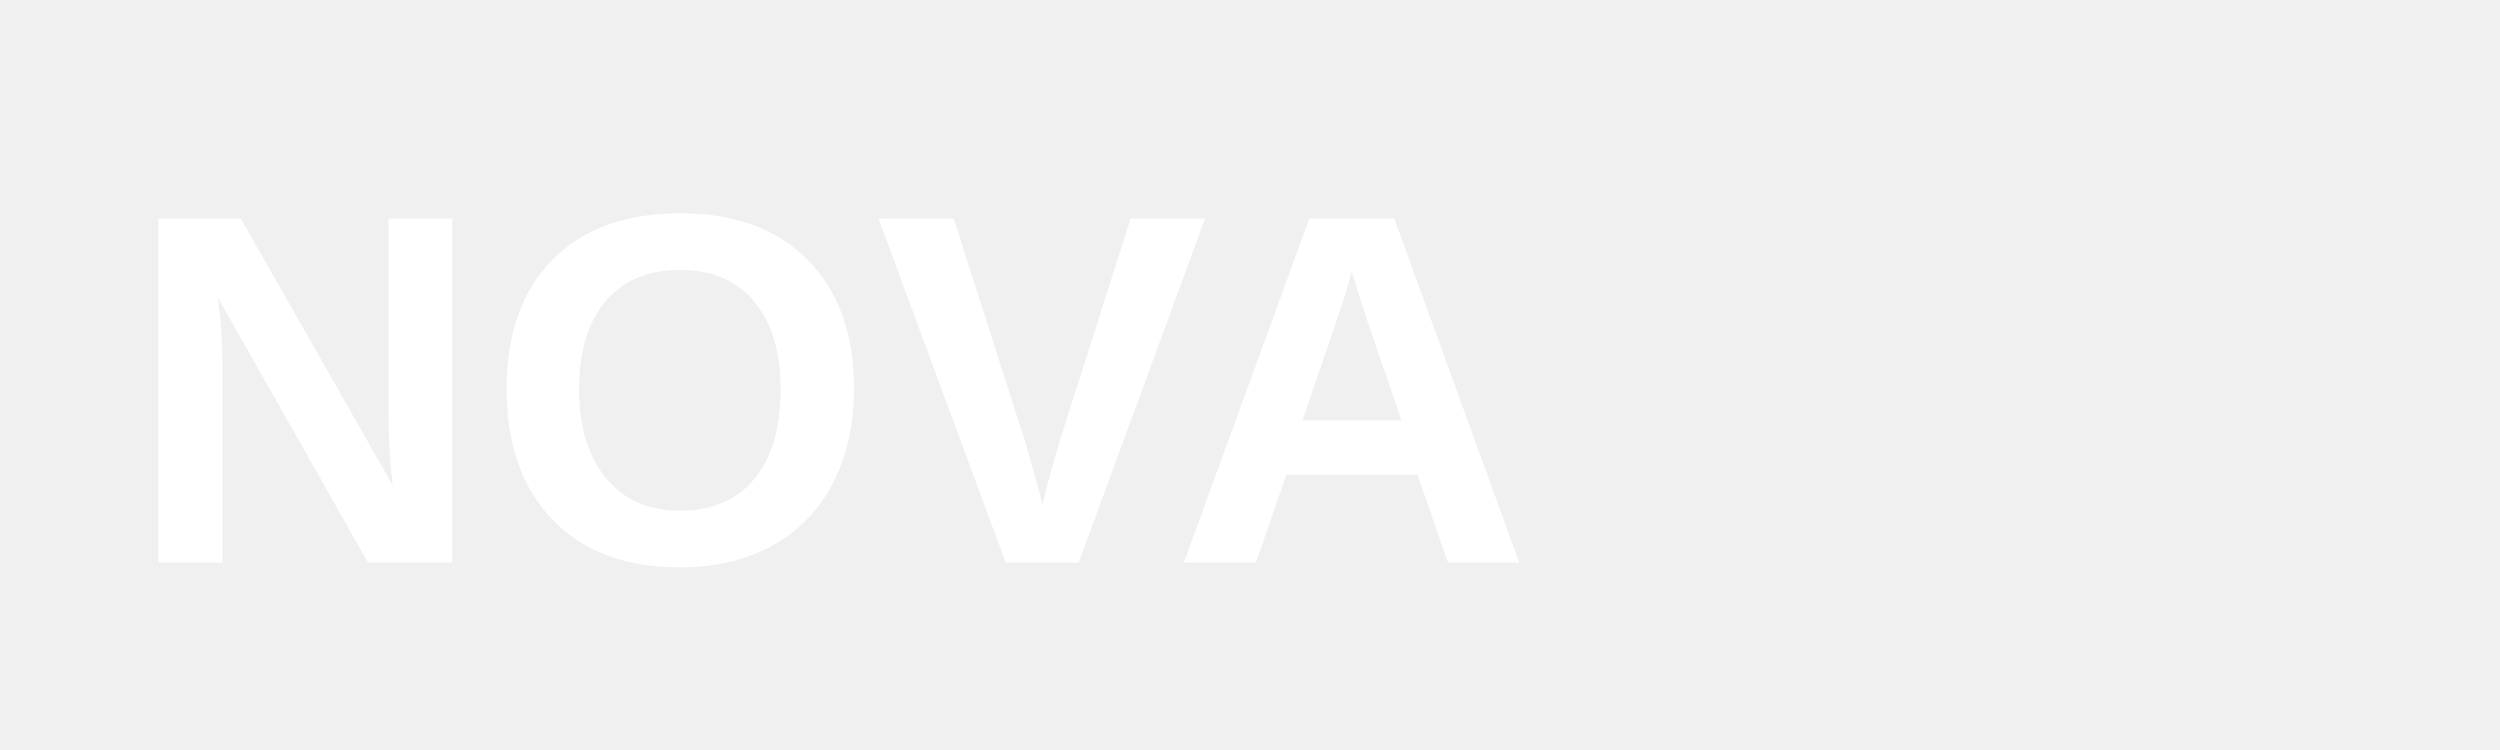
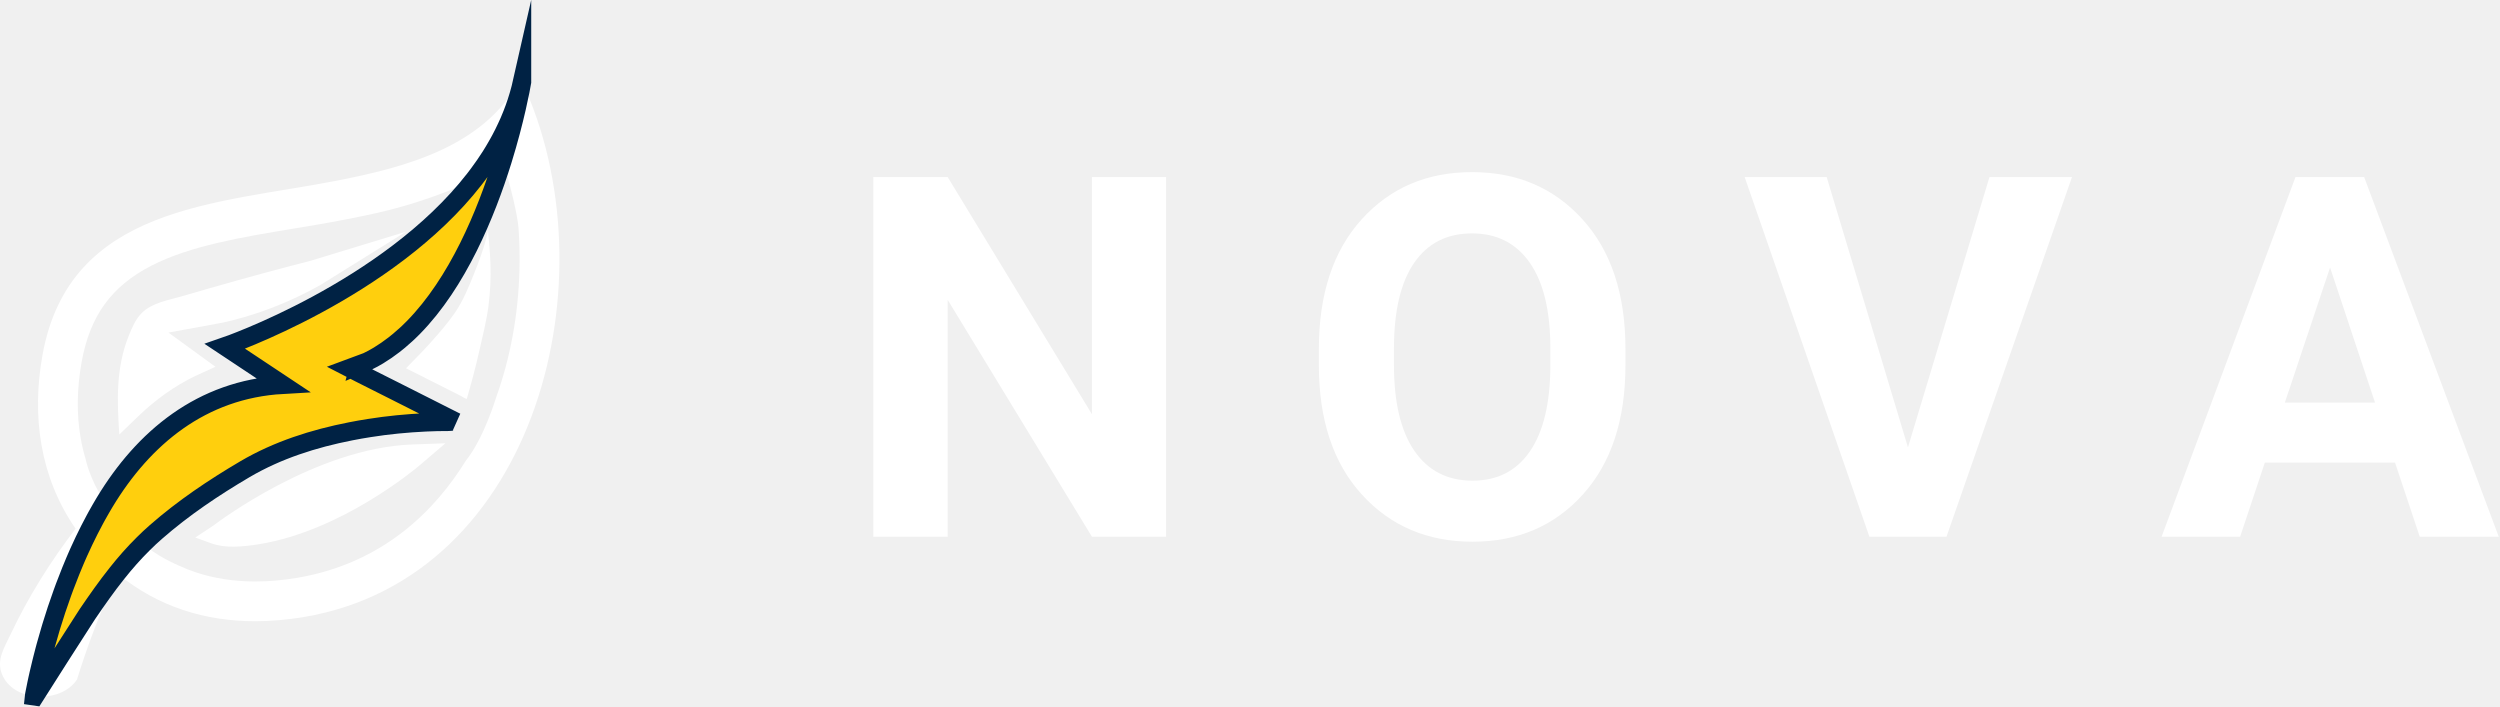
- <svg xmlns="http://www.w3.org/2000/svg" viewBox="0 0 200 60" width="200" height="60">
-   <style>
-     .text { fill: white; font-family: Arial, sans-serif; font-weight: bold; font-size: 40px; }
-   </style>
-   <text x="10" y="45" class="text">NOVA</text>
+ <svg xmlns="http://www.w3.org/2000/svg" id="a" viewBox="0 0 1088.72 307.61">
+   <g style="isolation:isolate;">
+     <text transform="translate(366.33 233.75)" style="fill:#fff; font-family:Roboto-Bold, Roboto; font-size:220.32px; font-weight:700; isolation:isolate; letter-spacing:.2em;">
+       <tspan x="0" y="0">N</tspan>
+     </text>
+     <text transform="translate(565.1 233.75)" style="fill:#fff; font-family:Roboto-Bold, Roboto; font-size:220.32px; font-weight:700; isolation:isolate; letter-spacing:.19em;">
+       <tspan x="0" y="0">O</tspan>
+     </text>
+     <text transform="translate(758.92 233.75)" style="fill:#fff; font-family:Roboto-Bold, Roboto; font-size:220.32px; font-weight:700; isolation:isolate; letter-spacing:.16em;">
+       <tspan x="0" y="0">V</tspan>
+     </text>
+     <text transform="translate(940.48 233.75)" style="fill:#fff; font-family:Roboto-Bold, Roboto; font-size:220.32px; font-weight:700; isolation:isolate; letter-spacing:.2em;">
+       <tspan x="0" y="0">A</tspan>
+     </text>
+   </g>
+   <path d="M227.18,35.31h-1.04c-15.87,28.75-49.66,37.54-79.68,43.41-52.18,10.17-116.17,10.88-127.93,75.74-4.82,26.62-1.15,53.32,14.39,75.77-10.79,14.06-20.64,29.75-28.21,45.82-2.72,5.79-6.5,11.34-3.75,17.78,2.34,5.52,7.88,8.64,13.86,9.4.97-5.42,7.03-36.87,21.86-67.9,2.69-5.63,5.65-11.22,8.93-16.66-6.8-10.45-8.36-18.9-8.36-18.9-.87-2.88-1.57-5.84-2.1-8.87-1.85-10.44-1.69-21.66.42-33.37,3.63-19.98,12.96-32.86,30.24-41.77,17.02-8.77,39.76-12.52,61.76-16.16,7.32-1.21,14.88-2.46,22.2-3.89,5.49-1.07,12.01-2.34,19.09-4.1,0,0,21.33-5.07,37.78-13.66,9.71-12.5,17.21-26.6,20.71-42.3-.05-.11-.11-.23-.17-.34Z" style="fill:#fff;" />
+   <path d="M227.36,35.68c-.42,2.42-2.95,16.32-8.48,34.12,0,0,6.71,21.32,7.05,31.37.34,5.38.43,10.84.29,16.35-.5,19.52-3.97,38.41-10.19,55.63,0,0-5.27,17.68-13.15,27.46-13.15,21.3-35.81,44.68-73.48,51.03-6.29,1.06-12.42,1.59-18.26,1.59-9.23,0-17.94-1.34-25.91-4-2.6-.87-5.13-1.87-7.61-3.03,0,0-10.36-4.44-15.17-9.46-4.16,4.1-7.94,8.41-11.5,12.9-4.49,5.63-8.64,11.54-12.83,17.69-.47.7-.9,1.41-1.36,2.11-7.28,11.21-14.42,22.53-21.6,33.81.87.09,1.73.14,2.6.14,6.24,0,12.48-2.49,15.77-7.48,4.87-15.74,10.77-31.09,17.83-45.94,17.68,14.41,38.15,20.57,59.79,20.57,6.95,0,14.01-.64,21.14-1.83,102.46-17.26,134.33-149.09,95.08-233.05h0ZM156.61,162.53c2.75,1.39,6.64,3.35,10.96,5.52-4.31-2.19-8.21-4.15-10.96-5.52ZM152.55,160.47h0s1.55.79,4.07,2.06c-2.37-1.2-3.87-1.96-4.06-2.06h-.01Z" style="fill:#fff;" />
+   <path d="M156.37,159.05c-1.25.51-2.52.99-3.82,1.43.19.1,1.69.87,4.06,2.06,2.75,1.37,6.64,3.33,10.96,5.52,1.34.66,2.71,1.36,4.1,2.06.7.34,1.4.7,2.1,1.06l3.17,1.6c.7.36,1.41.7,2.11,1.06,1.04.52,2.07,1.04,3.09,1.57.34.17.69.34,1.02.51,1.34.67,2.65,1.34,3.89,1.96.62.32,1.22.62,1.82.92.59.29,1.16.59,1.71.87,4.43,2.23,7.56,3.81,8.08,4.07-.83-.33-2.62-.03-3.45-.03-3.28-.01-6.55.06-9.84.22-4.11.19-8.22.5-12.32.9-4.09.41-8.18.93-12.24,1.58-2.71.42-5.41.9-8.11,1.43-16.1,3.16-31.83,8.16-46.02,16.49-13.63,8.02-26.85,16.9-38.78,27.34-1.9,1.65-3.72,3.36-5.46,5.1-4.16,4.1-7.94,8.41-11.5,12.9-4.49,5.63-8.64,11.54-12.83,17.69-.47.7-.9,1.41-1.36,2.11-7.28,11.21-14.42,22.53-21.6,33.81l-.34-.05c.01-.1.04-.22.06-.34.03-.18.06-.37.1-.59.2-1.09.52-2.69.94-4.7.14-.66.29-1.37.46-2.14.03-.13.06-.25.09-.39.11-.53.24-1.08.37-1.65.33-1.44.7-2.99,1.11-4.65.17-.67.33-1.35.51-2.05.29-1.18.61-2.42.95-3.69.17-.6.33-1.22.5-1.85.62-2.25,1.3-4.63,2.04-7.1.14-.51.31-1.02.46-1.54,1.37-4.49,2.94-9.3,4.75-14.28.33-.93.67-1.86,1.02-2.79.84-2.25,1.72-4.53,2.66-6.83.56-1.39,1.15-2.8,1.74-4.2.24-.59.5-1.17.76-1.77.32-.75.65-1.5.99-2.25.73-1.63,1.49-3.27,2.27-4.9.03-.06.05-.13.09-.19,1.46-3.05,3.02-6.12,4.66-9.16.27-.5.53-.99.81-1.49.53-.98,1.09-1.96,1.67-2.95.28-.48.56-.98.85-1.46.31-.52.62-1.06.94-1.59,16.89-27.96,42.16-49.12,77.52-51.12l-25.17-16.72s71.01-24.37,108.68-72.87c.09-.11.18-.22.25-.33.52-.67,1.03-1.35,1.54-2.04,1.82-2.44,3.55-4.95,5.19-7.52.47-.76.95-1.53,1.41-2.3.41-.66.8-1.34,1.18-2.01.22-.36.42-.73.62-1.09.01-.01.03-.04.04-.06.37-.65.74-1.31,1.08-1.97.93-1.73,1.81-3.5,2.63-5.28.38-.8.75-1.62,1.11-2.43.47-1.11.93-2.21,1.37-3.33.32-.81.62-1.63.92-2.44.34-.93.66-1.87.97-2.81.25-.79.51-1.58.74-2.37.1-.32.19-.65.29-.98.2-.71.39-1.43.59-2.15.05-.22.11-.43.17-.65.22-.84.41-1.68.6-2.52v.03c-.41,2.42-2.94,16.32-8.46,34.12-7.23,23.26-19.56,53.21-38.97,72.9-.66.65-1.32,1.31-2,1.96-.34.32-.67.64-1.02.95-1.03.94-2.07,1.86-3.13,2.75-.71.59-1.43,1.17-2.15,1.73-2.18,1.68-4.43,3.25-6.76,4.66-.78.47-1.57.92-2.37,1.36-1.18.65-2.39,1.26-3.63,1.85-.83.38-1.65.74-2.49,1.09h0Z" style="fill:#ffcf0d; stroke:#024; stroke-miterlimit:10; stroke-width:8px;" />
+   <path d="M32.93,230.23s6.61,10.38,18.43,19.76" style="fill:none;" />
+   <path d="M218.88,69.8c-3.28,2.98-7.57,5.71-12.24,8.16" style="fill:none;" />
+   <path d="M176.82,100.89l-37.24,23.19c-20.54,11.59-38.62,15.65-44.02,16.68l-22.21,4.07,20.46,14.89-8.77,4.01c-8.84,4.26-17.35,10.28-25.19,17.88l-7.89,7.62c-.99-14.83-1.53-28.99,4.14-43.08,1.39-3.45,2.88-7,5.51-9.71,4.45-4.58,11.62-5.69,17.5-7.39,15.74-4.59,31.51-9.06,47.38-13.21,2.94-.78,5.89-1.54,8.83-2.29l41.49-12.65h0Z" style="fill:#fff;" />
+   <path d="M62.45,236.75c-.6-.62-1.12-1.26-1.51-1.9" style="fill:none;" />
+   <path d="M194,193.03l-11.12,9.49c-.65.53-1.3,1.08-1.96,1.62-1.49,1.2-3,2.35-4.53,3.49-2.23,1.65-4.49,3.26-6.78,4.81-2.85,1.93-5.77,3.81-8.72,5.59-3.39,2.04-6.83,3.98-10.35,5.8-3.81,1.97-7.7,3.81-11.66,5.46s-8.36,3.27-12.65,4.57-8.82,2.38-13.32,3.12c-3.63.59-7.33,1.03-11,1.09-3.36.05-6.78-.32-9.96-1.48-2.3-.84-4.61-1.67-6.91-2.51l7.92-5.23c1.79-1.37,44.56-33.73,86.43-35.28l14.61-.53h.01Z" style="fill:#fff;" />
+   <path d="M213.22,128.55c-.13,1.44-.27,2.86-.45,4.3-.81,6.69-2.53,13.22-4,19.79-1.58,7.13-3.45,13.97-5.5,21.1-1.27-.36-1.48-.78-2.65-1.36l-4.51-2.28c-6.17-3.12-12.36-6.22-18.53-9.34-.25-.13-.51-.25-.76-.38l7.27-7.47c.41-.42.81-.85,1.21-1.3.47-.5.93-.99,1.39-1.5.51-.57,1.02-1.13,1.53-1.71,3.44-3.86,6.83-7.78,9.77-12.03,3.64-5.26,6.06-11.2,8.42-17.1,2.16-5.42,4.26-10.93,5.63-16.62.17-.7.32-1.41.46-2.13.05.46.09.92.14,1.36.11,1.2.23,2.39.33,3.59.14,1.68.28,3.36.39,5.04.43,5.99.38,12.03-.13,18.02h-.03Z" style="fill:#fff;" />
</svg>
